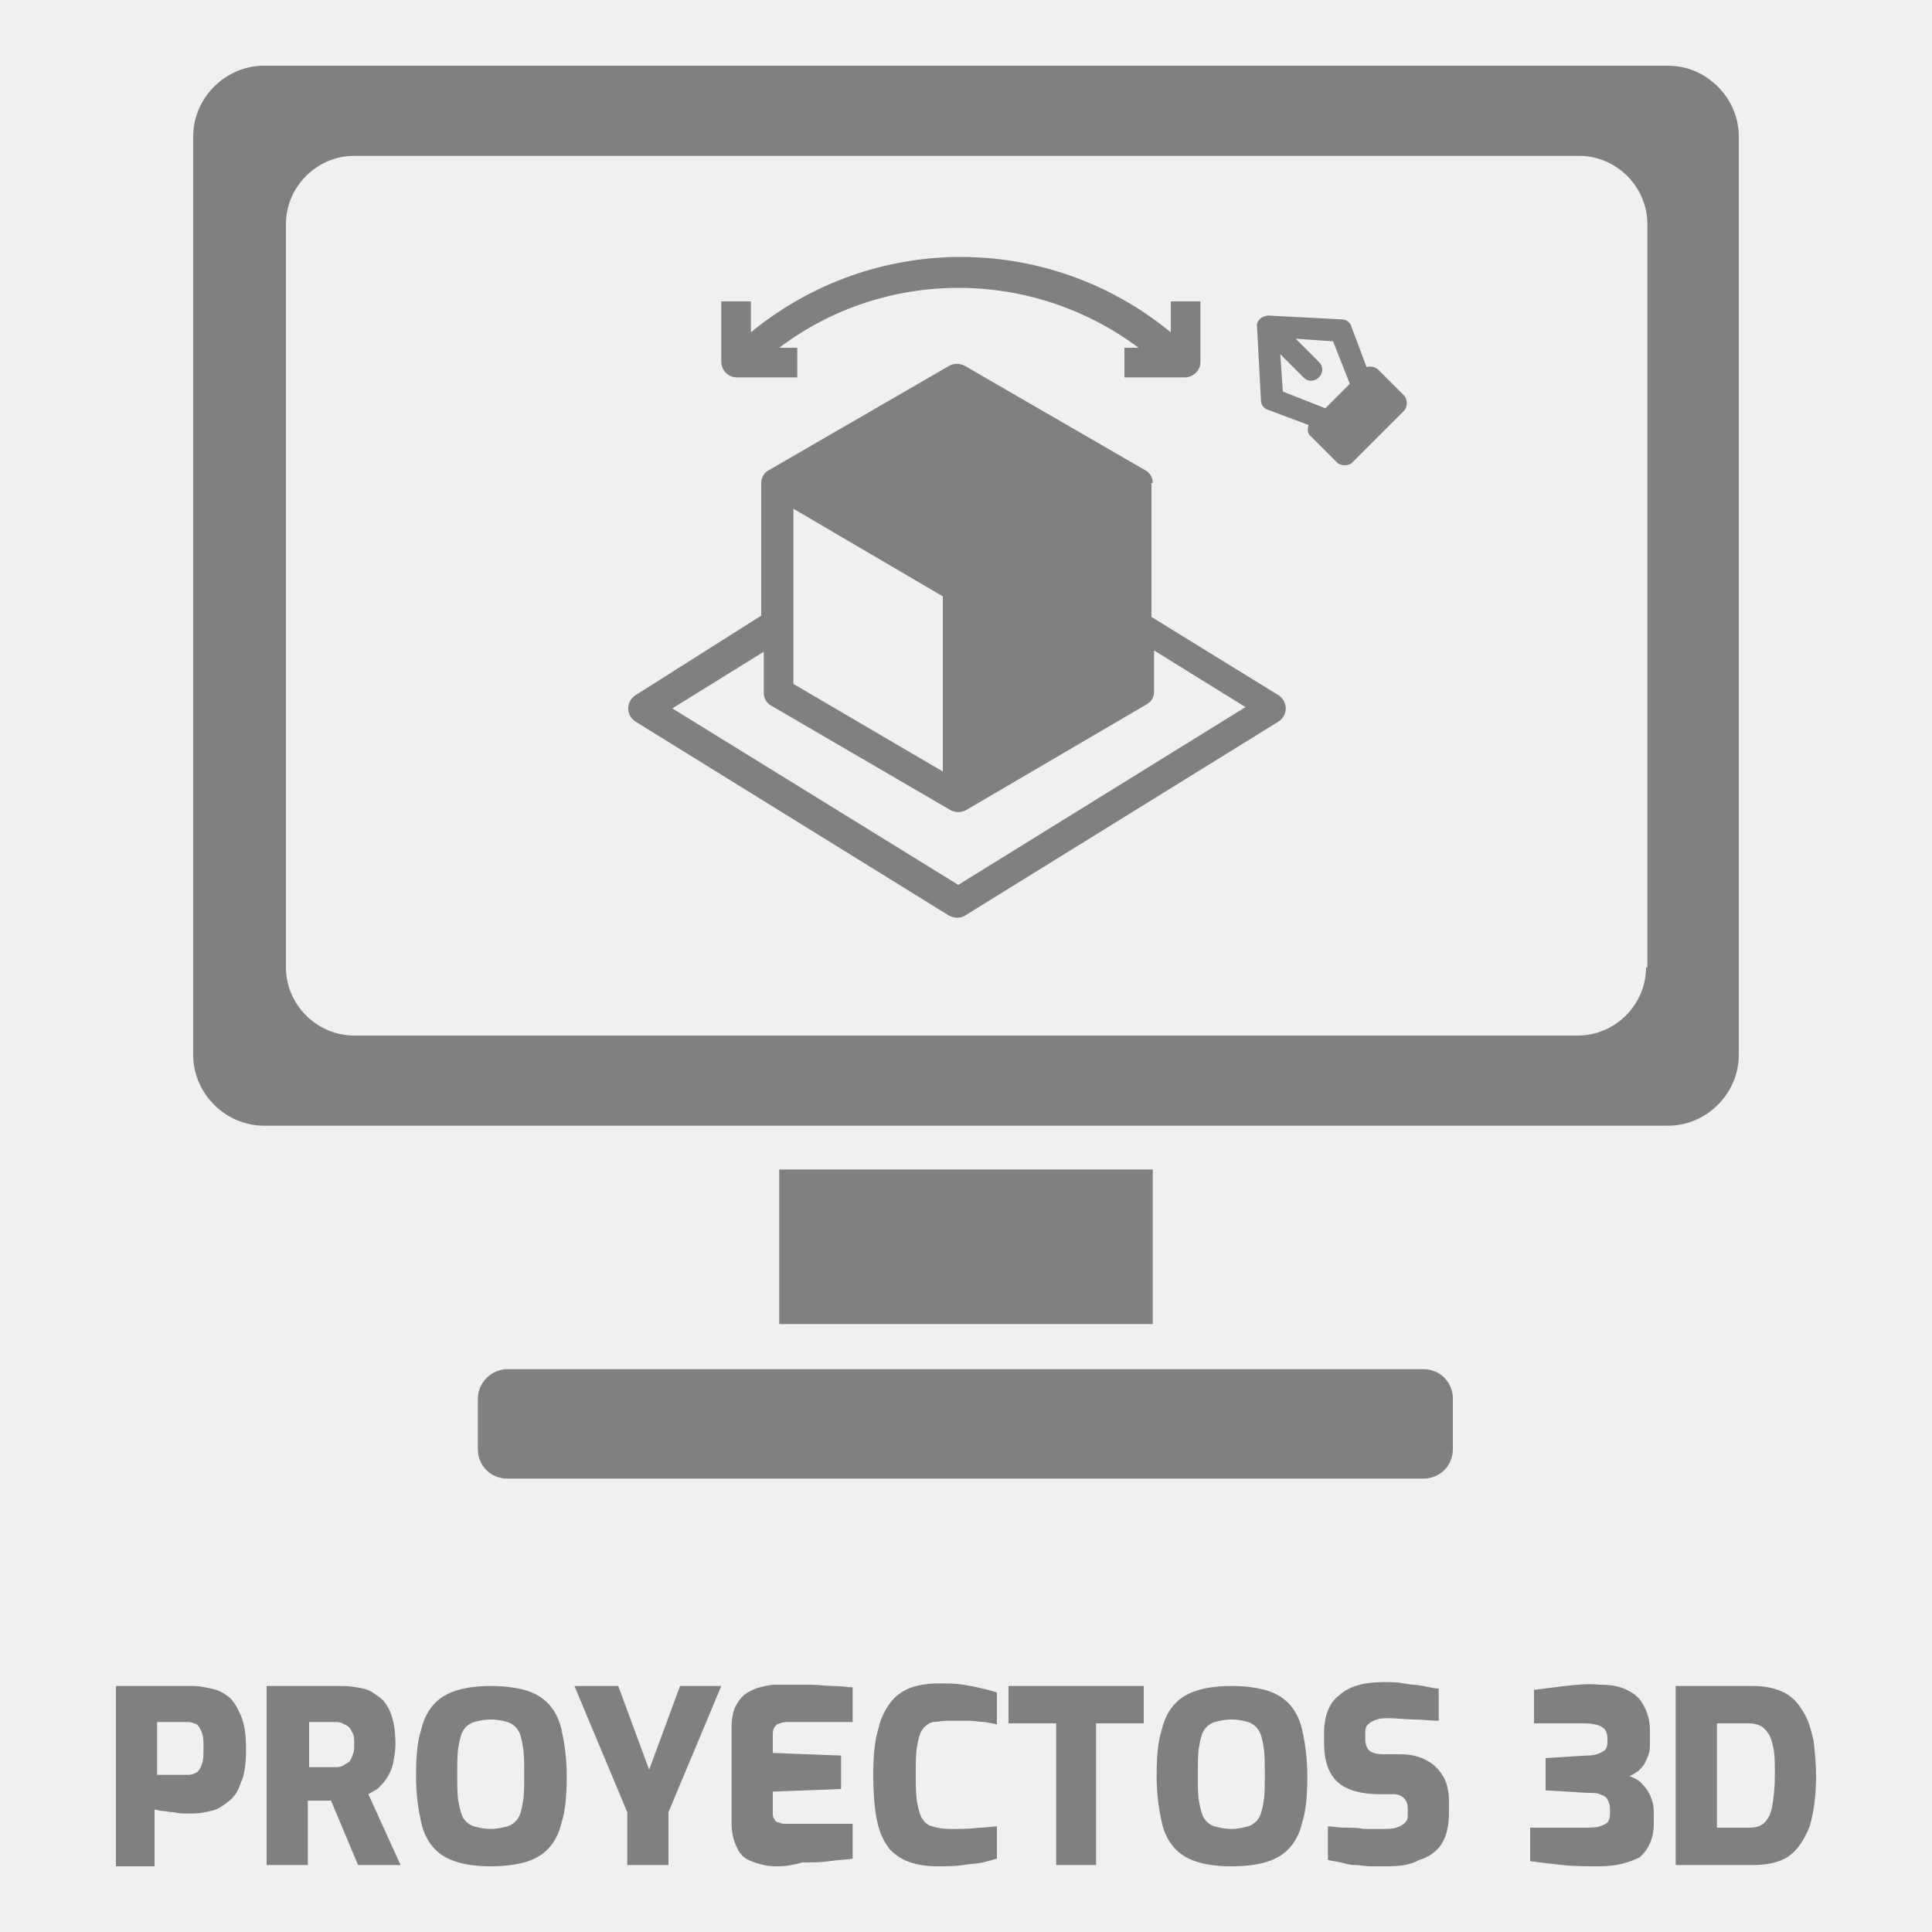
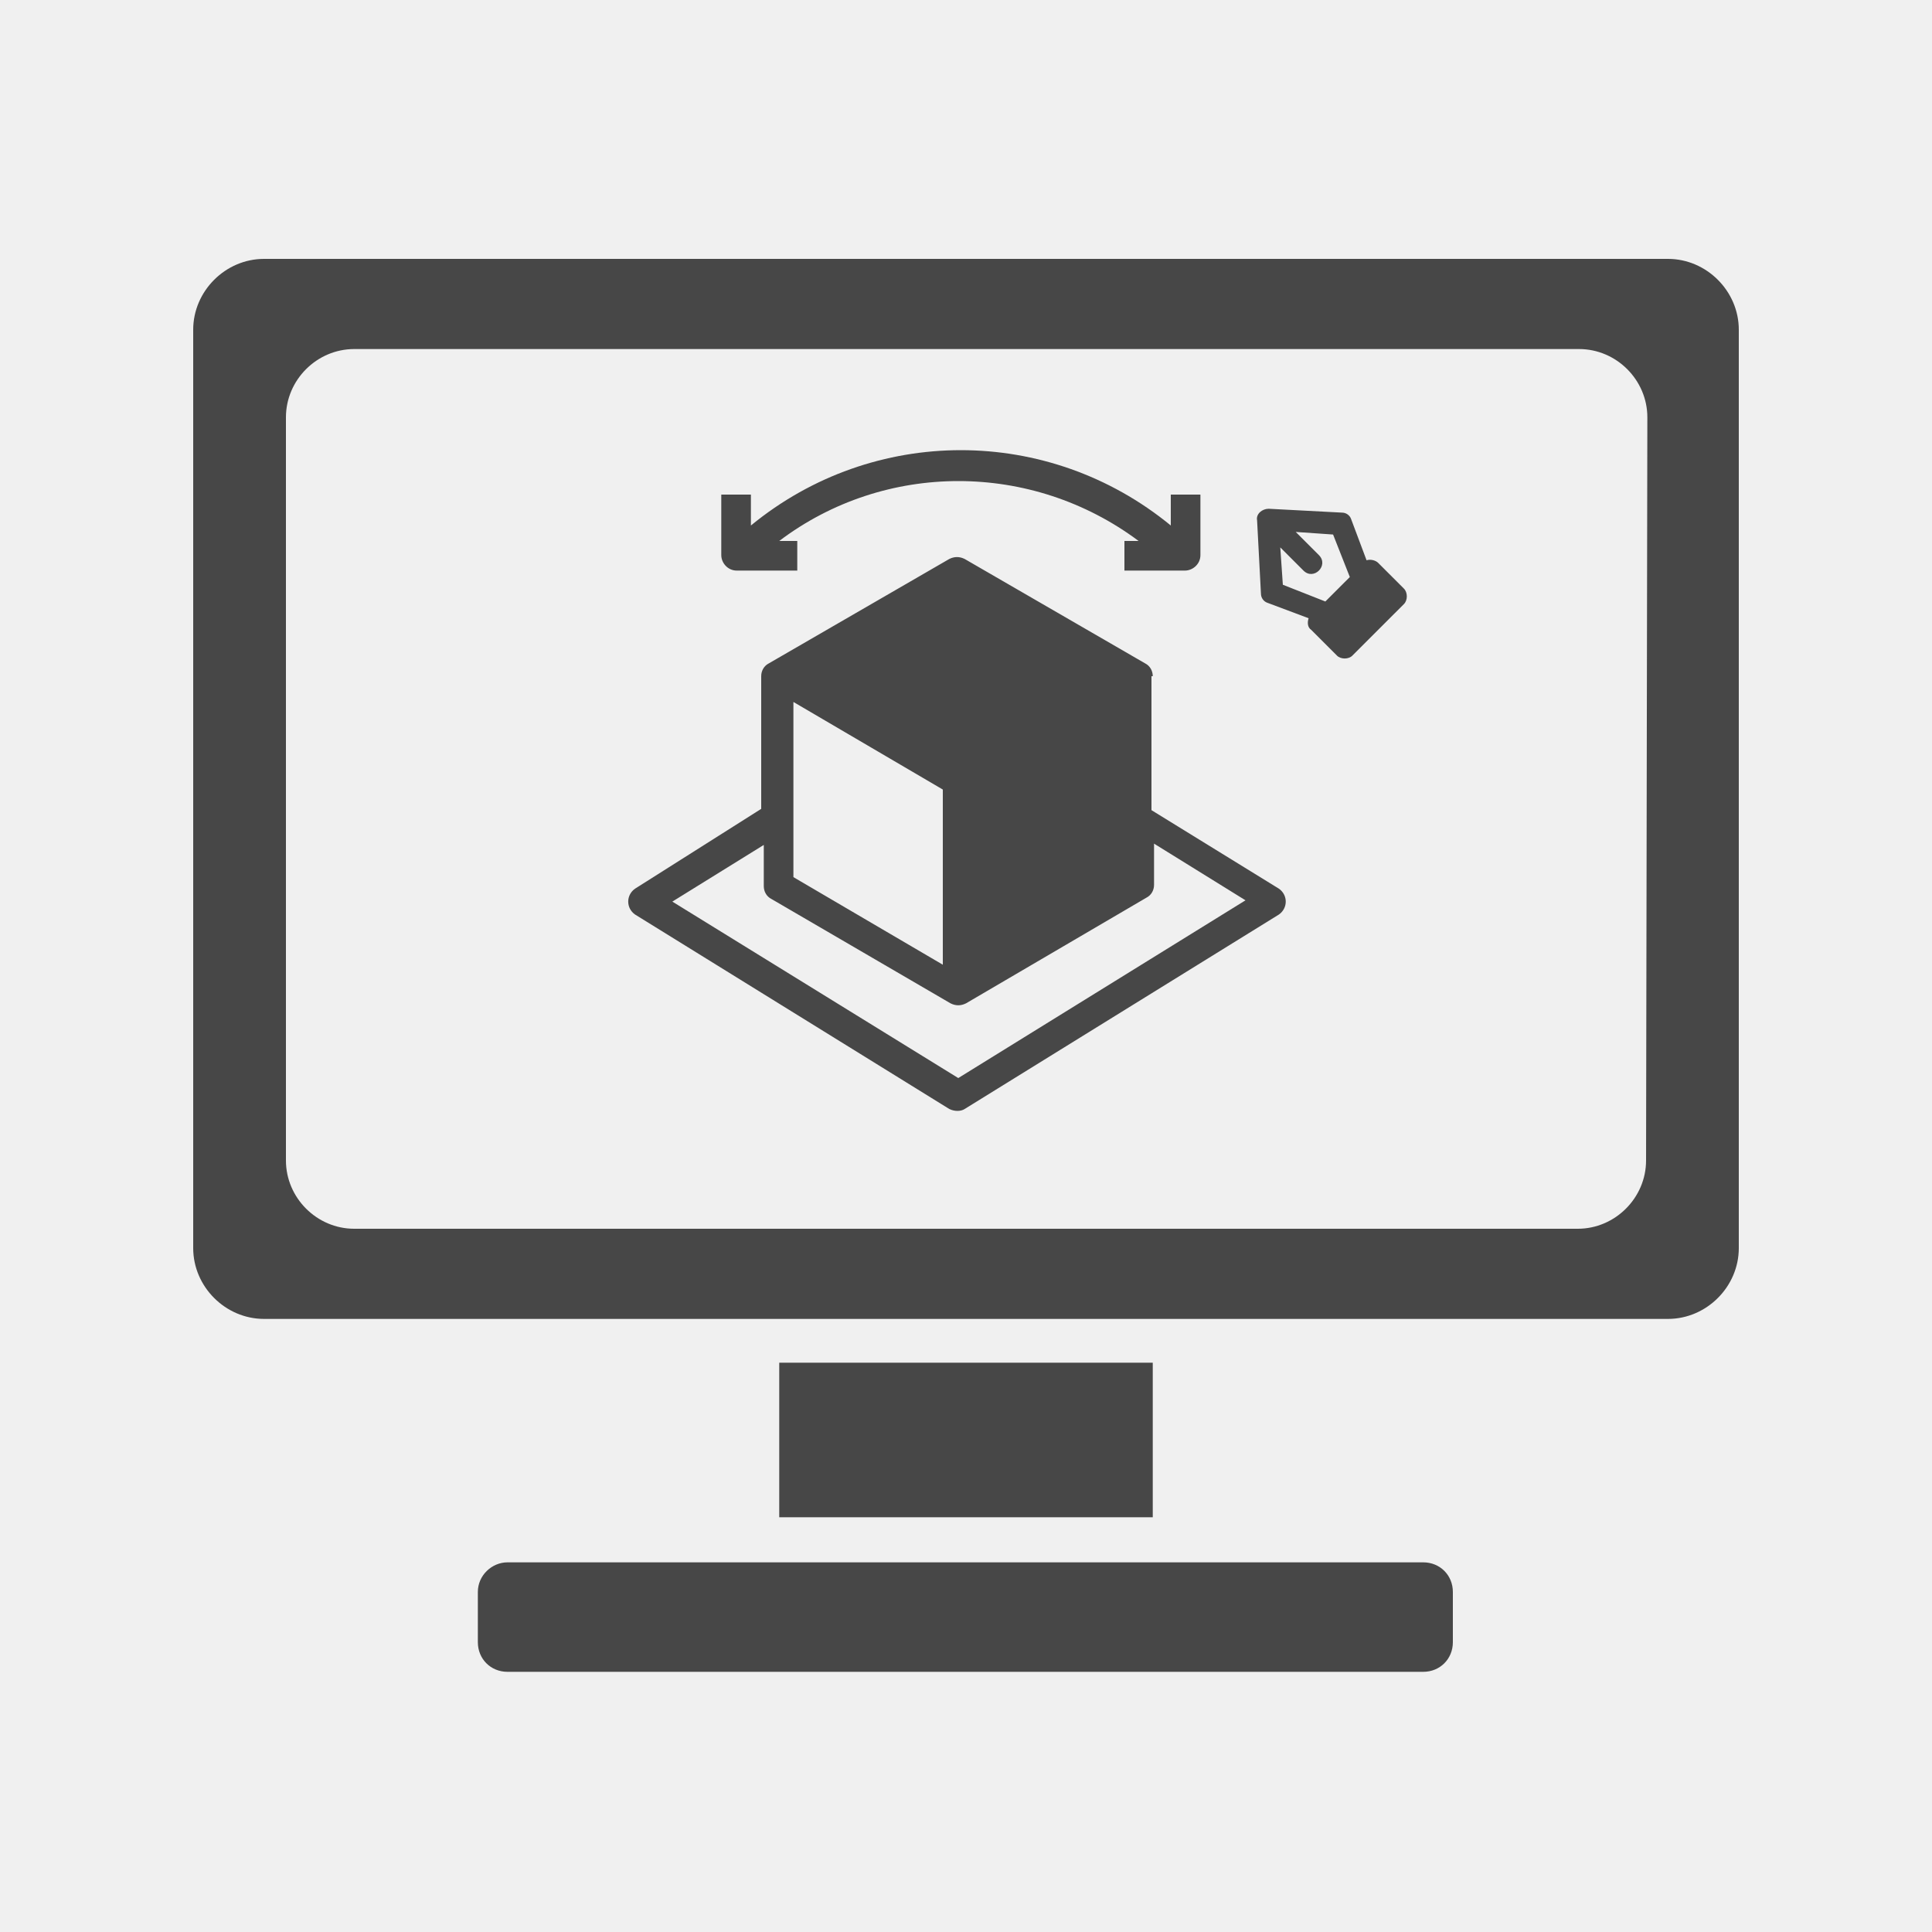
<svg xmlns="http://www.w3.org/2000/svg" version="1.1" id="Capa_1" x="0px" y="0px" viewBox="0 0 150 150" style="enable-background:new 0 0 150 150;" xml:space="preserve">
  <style type="text/css">
- 	.st0{fill-rule:evenodd;clip-rule:evenodd;fill:transparent;}
- 	.st1{fill:#808080;}
+ 	.st0{fill-rule:evenodd;clip-rule:evenodd;fill:#474747;transition: 0.6s;}
+ 	.active{fill: #fff;}
</style>
-   <rect class="st0" width="150" height="150" />
  <g>
-     <path class="st1" d="M133.3,141.9h2.5c0.5,0,0.9-0.1,1.2-0.4c0.3-0.3,0.5-0.7,0.6-1.3c0.1-0.6,0.2-1.4,0.2-2.3c0-0.9,0-1.6-0.1-2.1   c-0.1-0.5-0.2-0.9-0.4-1.2c-0.2-0.3-0.4-0.5-0.6-0.6c-0.2-0.1-0.5-0.2-0.9-0.2h-2.5V141.9z M130.1,144.8v-13.9h6   c1,0,1.8,0.2,2.4,0.5c0.6,0.3,1.1,0.8,1.5,1.5c0.4,0.6,0.6,1.4,0.8,2.2c0.1,0.9,0.2,1.8,0.2,2.8c0,1.6-0.2,2.9-0.5,3.9   c-0.4,1-0.9,1.8-1.6,2.3c-0.7,0.5-1.7,0.7-2.8,0.7H130.1z M124.2,144.9c-1,0-2,0-2.9-0.1c-0.9-0.1-1.8-0.2-2.5-0.3v-2.6h4.2   c0.5,0,0.9,0,1.2-0.1c0.3-0.1,0.5-0.2,0.6-0.3c0.1-0.1,0.2-0.4,0.2-0.6v-0.5c0-0.3-0.1-0.5-0.2-0.7c-0.1-0.2-0.3-0.3-0.6-0.4   c-0.2-0.1-0.5-0.1-0.9-0.1L120,139v-2.5l3.2-0.2c0.5,0,0.9-0.1,1.2-0.3c0.3-0.1,0.4-0.4,0.4-0.7V135c0-0.4-0.1-0.7-0.4-0.9   c-0.3-0.2-0.8-0.3-1.5-0.3h-3.8v-2.6c0.8-0.1,1.6-0.2,2.4-0.3c0.9-0.1,1.8-0.2,2.7-0.1c0.8,0,1.5,0.1,2.1,0.4   c0.6,0.3,1,0.6,1.3,1.2c0.3,0.5,0.5,1.2,0.5,1.9v1c0,0.3,0,0.6-0.1,0.9c-0.1,0.3-0.2,0.5-0.3,0.7c-0.1,0.2-0.3,0.4-0.5,0.6   c-0.2,0.1-0.4,0.3-0.7,0.4c0.3,0.1,0.5,0.2,0.8,0.4c0.2,0.2,0.4,0.4,0.6,0.7s0.3,0.6,0.4,0.9c0.1,0.3,0.1,0.7,0.1,1.1v0.6   c0,1.1-0.4,2-1.1,2.6C126.5,144.6,125.5,144.9,124.2,144.9z M107.6,144.9c-0.4,0-0.8,0-1.2,0c-0.4,0-0.8-0.1-1.2-0.1   c-0.4,0-0.7-0.1-1.1-0.2c-0.4-0.1-0.7-0.1-1-0.2v-2.6c0.4,0,0.8,0.1,1.3,0.1c0.5,0,1,0,1.5,0.1c0.5,0,1,0,1.4,0   c0.4,0,0.8,0,1.1-0.1c0.3-0.1,0.5-0.2,0.7-0.4c0.2-0.2,0.2-0.4,0.2-0.7v-0.4c0-0.3-0.1-0.6-0.3-0.8c-0.2-0.2-0.5-0.3-0.8-0.3h-1.1   c-1.4,0-2.5-0.3-3.2-0.9c-0.7-0.6-1.1-1.6-1.1-3.1v-0.7c0-1.4,0.4-2.4,1.2-3c0.8-0.7,1.9-1,3.4-1c0.6,0,1.1,0,1.6,0.1   c0.5,0.1,1,0.1,1.5,0.2c0.5,0.1,0.9,0.2,1.2,0.2v2.5c-0.6,0-1.2-0.1-1.9-0.1c-0.7,0-1.4-0.1-1.9-0.1c-0.4,0-0.7,0-1,0.1   c-0.3,0.1-0.5,0.2-0.7,0.4c-0.2,0.2-0.2,0.4-0.2,0.8v0.3c0,0.4,0.1,0.7,0.3,0.9c0.2,0.2,0.6,0.3,1.1,0.3h1.3c0.9,0,1.6,0.2,2.1,0.5   c0.6,0.3,1,0.8,1.3,1.3c0.3,0.6,0.4,1.2,0.4,1.9v0.7c0,1.2-0.2,2-0.6,2.6c-0.4,0.6-1,1-1.7,1.2   C109.5,144.8,108.7,144.9,107.6,144.9z M95.6,142c0.5,0,0.9-0.1,1.3-0.2c0.3-0.1,0.6-0.3,0.8-0.6c0.2-0.3,0.3-0.7,0.4-1.3   c0.1-0.5,0.1-1.2,0.1-2.1c0-0.9,0-1.6-0.1-2.2c-0.1-0.6-0.2-1-0.4-1.3c-0.2-0.3-0.5-0.5-0.8-0.6c-0.3-0.1-0.8-0.2-1.3-0.2   c-0.5,0-0.9,0.1-1.3,0.2c-0.3,0.1-0.6,0.3-0.8,0.6c-0.2,0.3-0.3,0.7-0.4,1.3c-0.1,0.5-0.1,1.3-0.1,2.2c0,0.9,0,1.6,0.1,2.1   c0.1,0.5,0.2,1,0.4,1.3c0.2,0.3,0.5,0.5,0.8,0.6C94.7,141.9,95.1,142,95.6,142z M95.6,144.9c-1,0-1.8-0.1-2.5-0.3   c-0.7-0.2-1.3-0.5-1.8-1c-0.5-0.5-0.9-1.2-1.1-2.1c-0.2-0.9-0.4-2.1-0.4-3.6c0-1.5,0.1-2.7,0.4-3.6c0.2-0.9,0.6-1.6,1.1-2.1   c0.5-0.5,1.1-0.8,1.8-1c0.7-0.2,1.6-0.3,2.5-0.3c1,0,1.8,0.1,2.6,0.3c0.7,0.2,1.3,0.5,1.8,1c0.5,0.5,0.9,1.2,1.1,2.1   c0.2,0.9,0.4,2.1,0.4,3.6c0,1.5-0.1,2.7-0.4,3.6c-0.2,0.9-0.6,1.6-1.1,2.1c-0.5,0.5-1.1,0.8-1.8,1   C97.5,144.8,96.6,144.9,95.6,144.9z M82,144.8v-11h-3.7v-2.9h10.5v2.9h-3.7v11H82z M72.8,144.9c-0.8,0-1.5-0.1-2.1-0.3   c-0.6-0.2-1.1-0.5-1.6-1c-0.4-0.5-0.8-1.2-1-2.2c-0.2-0.9-0.3-2.2-0.3-3.6c0-1.5,0.1-2.6,0.4-3.6c0.2-0.9,0.6-1.6,1-2.1   c0.4-0.5,1-0.9,1.6-1.1c0.6-0.2,1.3-0.3,2.1-0.3c0.7,0,1.3,0,1.9,0.1c0.6,0.1,1.1,0.2,1.5,0.3s0.8,0.2,1.1,0.3v2.5   c-0.2-0.1-0.5-0.1-0.9-0.2c-0.4,0-0.8-0.1-1.3-0.1c-0.5,0-1,0-1.6,0c-0.5,0-0.9,0.1-1.2,0.1c-0.3,0.1-0.6,0.3-0.8,0.6   c-0.2,0.3-0.3,0.7-0.4,1.3c-0.1,0.5-0.1,1.3-0.1,2.2c0,0.8,0,1.5,0.1,2.1c0.1,0.5,0.2,1,0.4,1.3c0.2,0.3,0.4,0.5,0.8,0.6   c0.3,0.1,0.8,0.2,1.3,0.2c1,0,1.7,0,2.3-0.1c0.6,0,1.1-0.1,1.4-0.1v2.5c-0.3,0.1-0.7,0.2-1.1,0.3c-0.4,0.1-0.9,0.1-1.5,0.2   C74.2,144.9,73.5,144.9,72.8,144.9z M60.4,144.9c-0.3,0-0.7,0-1.1-0.1c-0.4-0.1-0.8-0.2-1.2-0.4c-0.4-0.2-0.7-0.5-0.9-1   c-0.2-0.4-0.4-1-0.4-1.8v-7.5c0-0.6,0.1-1.2,0.3-1.6c0.2-0.4,0.5-0.8,0.8-1c0.3-0.2,0.7-0.4,1.1-0.5s0.8-0.2,1.2-0.2   c1,0,1.9,0,2.6,0c0.7,0,1.4,0.1,1.9,0.1c0.6,0,1.1,0.1,1.5,0.1v2.7h-5.1c-0.3,0-0.6,0.1-0.8,0.2c-0.2,0.2-0.3,0.4-0.3,0.7v1.5   l5.3,0.2v2.6l-5.3,0.2v1.5c0,0.3,0,0.5,0.1,0.6c0.1,0.2,0.2,0.3,0.4,0.3c0.2,0.1,0.3,0.1,0.5,0.1h5.2v2.7c-0.5,0.1-1.2,0.1-1.8,0.2   c-0.7,0.1-1.4,0.1-2.1,0.1C61.6,144.8,61,144.9,60.4,144.9z M48.7,144.8v-4.1l-4.1-9.8H48l2.4,6.5l2.4-6.5h3.2l-4.1,9.8v4.1H48.7z    M38.1,142c0.5,0,0.9-0.1,1.3-0.2c0.3-0.1,0.6-0.3,0.8-0.6c0.2-0.3,0.3-0.7,0.4-1.3c0.1-0.5,0.1-1.2,0.1-2.1c0-0.9,0-1.6-0.1-2.2   c-0.1-0.6-0.2-1-0.4-1.3c-0.2-0.3-0.5-0.5-0.8-0.6c-0.3-0.1-0.8-0.2-1.3-0.2c-0.5,0-0.9,0.1-1.3,0.2c-0.3,0.1-0.6,0.3-0.8,0.6   c-0.2,0.3-0.3,0.7-0.4,1.3c-0.1,0.5-0.1,1.3-0.1,2.2c0,0.9,0,1.6,0.1,2.1c0.1,0.5,0.2,1,0.4,1.3c0.2,0.3,0.5,0.5,0.8,0.6   C37.2,141.9,37.6,142,38.1,142z M38.1,144.9c-1,0-1.8-0.1-2.5-0.3c-0.7-0.2-1.3-0.5-1.8-1c-0.5-0.5-0.9-1.2-1.1-2.1   s-0.4-2.1-0.4-3.6c0-1.5,0.1-2.7,0.4-3.6c0.2-0.9,0.6-1.6,1.1-2.1c0.5-0.5,1.1-0.8,1.8-1c0.7-0.2,1.6-0.3,2.5-0.3   c1,0,1.8,0.1,2.6,0.3c0.7,0.2,1.3,0.5,1.8,1c0.5,0.5,0.9,1.2,1.1,2.1c0.2,0.9,0.4,2.1,0.4,3.6c0,1.5-0.1,2.7-0.4,3.6   c-0.2,0.9-0.6,1.6-1.1,2.1c-0.5,0.5-1.1,0.8-1.8,1C39.9,144.8,39.1,144.9,38.1,144.9z M24,137.2h2c0.2,0,0.4,0,0.6-0.1   c0.2-0.1,0.3-0.2,0.5-0.3c0.1-0.1,0.2-0.3,0.3-0.6c0.1-0.2,0.1-0.5,0.1-0.8c0-0.3,0-0.6-0.1-0.8c-0.1-0.2-0.2-0.4-0.3-0.5   c-0.1-0.1-0.3-0.2-0.5-0.3c-0.2-0.1-0.4-0.1-0.6-0.1h-2V137.2z M20.7,144.8v-13.9h5.9c0.6,0,1.1,0.1,1.6,0.2   c0.5,0.1,0.9,0.4,1.3,0.7s0.7,0.8,0.9,1.4c0.2,0.6,0.3,1.3,0.3,2.2c0,0.6-0.1,1.1-0.2,1.6c-0.1,0.4-0.3,0.8-0.5,1.1   c-0.2,0.3-0.4,0.5-0.6,0.7c-0.2,0.2-0.5,0.3-0.8,0.5l2.5,5.5h-3.3l-2.1-5c-0.1,0-0.3,0-0.4,0c-0.2,0-0.3,0-0.5,0   c-0.2,0-0.3,0-0.5,0c-0.2,0-0.3,0-0.4,0v5H20.7z M12.2,137.8h2.4c0.3,0,0.5-0.1,0.7-0.2c0.2-0.2,0.3-0.4,0.4-0.7   c0.1-0.3,0.1-0.7,0.1-1.2c0-0.5,0-0.8-0.1-1.1c-0.1-0.3-0.2-0.5-0.4-0.7c-0.2-0.1-0.4-0.2-0.7-0.2h-2.4V137.8z M9,144.8v-13.9h6   c0.5,0,0.9,0.1,1.4,0.2c0.5,0.1,0.9,0.3,1.3,0.6c0.4,0.3,0.7,0.8,1,1.5c0.3,0.7,0.4,1.5,0.4,2.6c0,1.1-0.1,2-0.4,2.6   c-0.2,0.7-0.6,1.2-1,1.5c-0.4,0.3-0.8,0.6-1.3,0.7c-0.5,0.1-0.9,0.2-1.4,0.2c-0.2,0-0.5,0-0.8,0c-0.3,0-0.6-0.1-0.8-0.1   c-0.3,0-0.5-0.1-0.8-0.1c-0.2,0-0.4-0.1-0.6-0.1v4.4H9z" />
-     <path class="st1" d="M127.8,75.1c0,2.9-2.4,5.3-5.3,5.3H27.5c-2.9,0-5.3-2.4-5.3-5.3V17.4c0-2.9,2.4-5.3,5.3-5.3h95.1   c2.9,0,5.3,2.4,5.3,5.3V75.1z M60.5,102.8h29v-12h-29V102.8z M39.4,106.3h71.1c1.3,0,2.3,1,2.3,2.3v3.9c0,1.3-1,2.3-2.3,2.3H39.4   c-1.3,0-2.3-1-2.3-2.3v-3.9C37.1,107.3,38.2,106.3,39.4,106.3z M61.6,39.5l11.6,6.8v13.6l-11.6-6.8V39.5z M73.8,62.9   c0.4,0.2,0.8,0.2,1.2,0l14-8.2c0.4-0.2,0.6-0.6,0.6-1v-3.2l7.1,4.4L74.4,68.7L52.2,55l7.1-4.4v3.2c0,0.4,0.2,0.8,0.6,1L73.8,62.9z    M60.5,27c8.2-6.2,19.6-6.2,27.9,0l-1.1,0v2.3h4.7c0.6,0,1.2-0.5,1.2-1.2v-4.7h-2.3v2.4c-9.5-7.8-23.1-7.8-32.6,0v-2.4h-2.3v4.7   c0,0.6,0.5,1.2,1.2,1.2h4.7V27H60.5z M97.6,25.4l0.3,5.7c0,0.3,0.2,0.6,0.5,0.7l3.2,1.2c-0.1,0.3-0.1,0.7,0.2,0.9l2,2   c0.3,0.3,0.9,0.3,1.2,0l4-4c0.3-0.3,0.3-0.9,0-1.2l-2-2c-0.2-0.2-0.6-0.3-0.9-0.2l-1.2-3.2c-0.1-0.3-0.4-0.5-0.7-0.5l-5.7-0.3   C98,24.5,97.5,24.9,97.6,25.4z M104.8,29.8l-1.9,1.9l-3.3-1.3l-0.2-2.9l1.8,1.8c0.8,0.8,2-0.4,1.2-1.2l-1.8-1.8l2.9,0.2L104.8,29.8   z M89.5,37.5c0-0.4-0.2-0.8-0.6-1l-14-8.1c-0.4-0.2-0.8-0.2-1.2,0l-14,8.1c-0.4,0.2-0.6,0.6-0.6,1v10.3L49.3,54   c-0.7,0.5-0.7,1.5,0,2l24.4,15.1c0.4,0.2,0.9,0.2,1.2,0l24.4-15.1c0.7-0.5,0.7-1.5,0-2l-9.9-6.1V37.5z M129.5,5.1h-109   c-3,0-5.5,2.5-5.5,5.5v71.3c0,3,2.5,5.5,5.5,5.5h109c3,0,5.5-2.5,5.5-5.5V10.6C135,7.6,132.5,5.1,129.5,5.1z" />
+     <path id="este" class="st0" d="M127.8,90.1c0,2.9-2.4,5.3-5.3,5.3h-95c-2.9,0-5.3-2.4-5.3-5.3V32.4c0-2.9,2.4-5.3,5.3-5.3h95.1   c2.9,0,5.3,2.4,5.3,5.3L127.8,90.1L127.8,90.1z M60.5,117.8h29v-12h-29V117.8z M39.4,121.3h71.1c1.3,0,2.3,1,2.3,2.3v3.9   c0,1.3-1,2.3-2.3,2.3H39.4c-1.3,0-2.3-1-2.3-2.3v-3.9C37.1,122.3,38.2,121.3,39.4,121.3z M61.6,54.5l11.6,6.8v13.6l-11.6-6.8V54.5z    M73.8,77.9c0.4,0.2,0.8,0.2,1.2,0l14-8.2c0.4-0.2,0.6-0.6,0.6-1v-3.2l7.1,4.4L74.4,83.7L52.2,70l7.1-4.4v3.2c0,0.4,0.2,0.8,0.6,1   L73.8,77.9z M60.5,42c8.2-6.2,19.6-6.2,27.9,0h-1.1v2.3H92c0.6,0,1.2-0.5,1.2-1.2v-4.7h-2.3v2.4c-9.5-7.8-23.1-7.8-32.6,0v-2.4H56   v4.7c0,0.6,0.5,1.2,1.2,1.2h4.7V42H60.5z M97.6,40.4l0.3,5.7c0,0.3,0.2,0.6,0.5,0.7l3.2,1.2c-0.1,0.3-0.1,0.7,0.2,0.9l2,2   c0.3,0.3,0.9,0.3,1.2,0l4-4c0.3-0.3,0.3-0.9,0-1.2l-2-2c-0.2-0.2-0.6-0.3-0.9-0.2l-1.2-3.2c-0.1-0.3-0.4-0.5-0.7-0.5l-5.7-0.3   C98,39.5,97.5,39.9,97.6,40.4z M104.8,44.8l-1.9,1.9l-3.3-1.3l-0.2-2.9l1.8,1.8c0.8,0.8,2-0.4,1.2-1.2l-1.8-1.8l2.9,0.2L104.8,44.8   z M89.5,52.5c0-0.4-0.2-0.8-0.6-1l-14-8.1c-0.4-0.2-0.8-0.2-1.2,0l-14,8.1c-0.4,0.2-0.6,0.6-0.6,1v10.3L49.3,69   c-0.7,0.5-0.7,1.5,0,2l24.4,15.1c0.4,0.2,0.9,0.2,1.2,0L99.3,71c0.7-0.5,0.7-1.5,0-2l-9.9-6.1V52.5H89.5z M129.5,20.1h-109   c-3,0-5.5,2.5-5.5,5.5v71.3c0,3,2.5,5.5,5.5,5.5h109c3,0,5.5-2.5,5.5-5.5V25.6C135,22.6,132.5,20.1,129.5,20.1z" />
  </g>
</svg>
